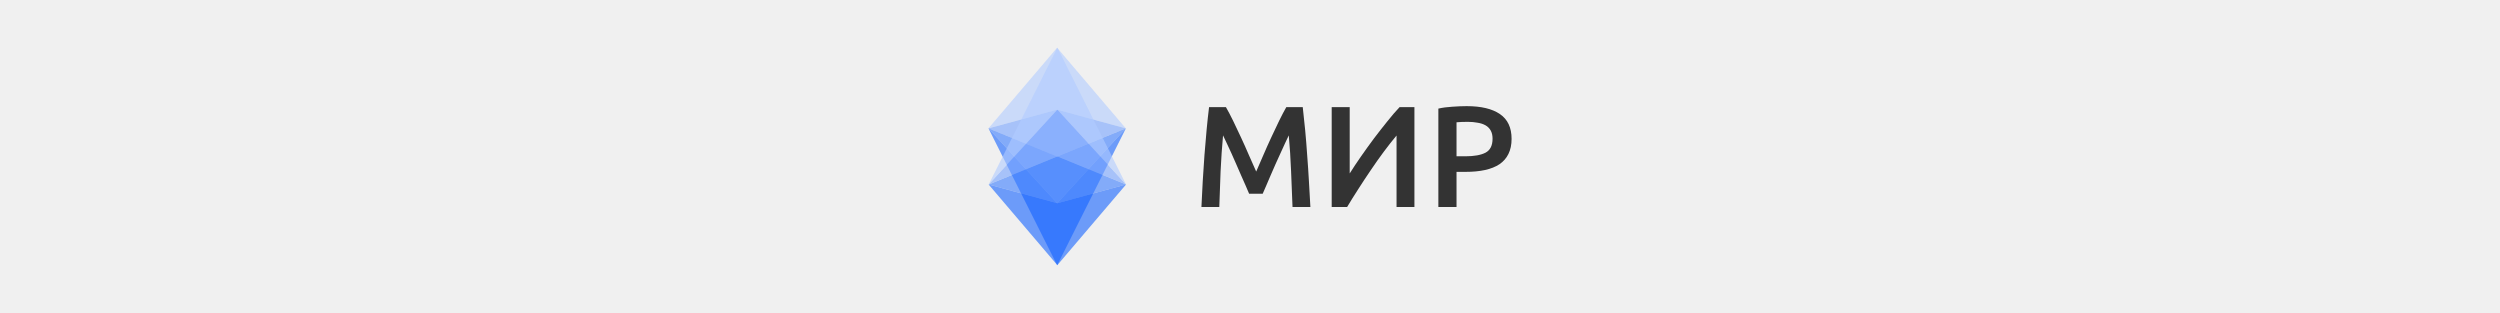
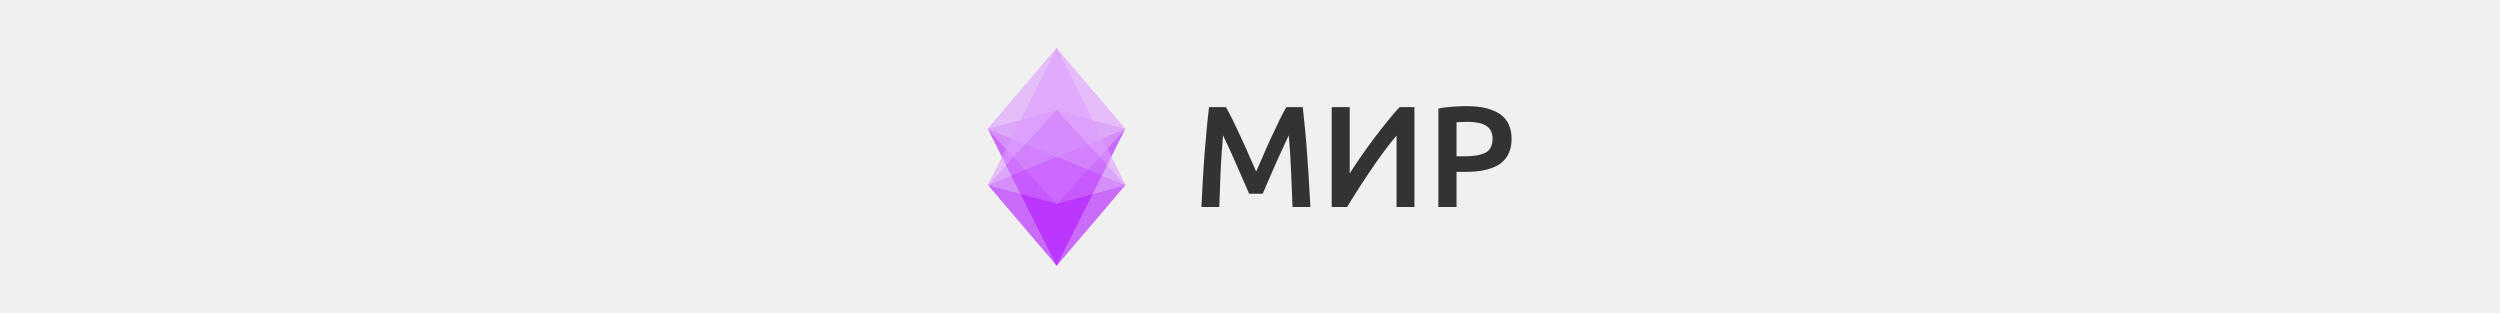
<svg xmlns="http://www.w3.org/2000/svg" width="256.67" height="32.122" viewBox="0 0 726588.64 90934.035" version="1.1" id="svg21" style="clip-rule:evenodd;fill-rule:evenodd;image-rendering:optimizeQuality;shape-rendering:geometricPrecision;text-rendering:geometricPrecision">
  <defs id="defs4">
    <style id="style2">
    .str0 {stroke:white;stroke-width:1886.27}
    .fil0 {fill:#37556E}
    .fil1 {fill:white}
    .fil2 {fill:white;fill-rule:nonzero}
   </style>
  </defs>
-   <g style="clip-rule:evenodd;fill-rule:evenodd;image-rendering:optimizeQuality;shape-rendering:geometricPrecision;text-rendering:geometricPrecision" id="g4844" transform="matrix(0.8112762,0,0,0.8112762,10453.018,-1441.987)">
-     <g transform="matrix(1.776909,0,0,1.776909,340812.84,18769.93)" id="g4820" style="clip-rule:evenodd;fill-rule:evenodd;stroke-width:1.885;image-rendering:optimizeQuality;shape-rendering:geometricPrecision;text-rendering:geometricPrecision">
-       <g style="fill:#333333;stroke-width:45.054" aria-label="МИР" transform="matrix(43.58761,0,0,43.58761,150932.33,-251362.64)" id="g7960">
-         <path d="m -2359,6043 q 14.667,25.333 32.667,62 18,36.667 36.667,77.333 18.667,40 36.667,82 18.667,41.333 34,76.667 15.333,-35.333 33.333,-76.667 18,-42 36.667,-82 18.667,-40.667 36.667,-77.333 18,-36.667 32.667,-62 h 76 q 6,50.667 11.333,108 5.333,56.667 9.333,116.67 4.667,59.333 8,120 4,60 6.667,117.33 h -82.667 q -2.667,-80.667 -6.667,-166 -3.333,-85.333 -10.667,-165.33 -7.333,15.333 -17.333,36.667 -10,21.333 -21.333,46.667 -11.333,24.667 -23.333,51.333 -11.333,26.667 -22.667,52 -10.667,24.667 -20,46.667 -9.333,21.333 -16,36.667 h -62.667 q -6.667,-15.333 -16,-37.333 -9.333,-22 -20.667,-46.667 -10.667,-25.333 -22.667,-52 -11.333,-26.667 -22.667,-51.333 -11.333,-24.667 -21.333,-46 -10,-22 -17.333,-36.667 -7.333,80 -11.333,165.33 -3.333,85.333 -6,166 h -82.667 q 2.667,-57.333 6,-118.67 4,-61.333 8,-121.33 4.667,-60.667 10,-117.33 5.333,-56.667 11.333,-104.67 z" id="path7954" style="fill:#333333;stroke-width:45.054" />
-         <path d="m -1869.8,6505 v -462 h 83.333 v 306.67 q 22.667,-36 51.333,-77.333 29.333,-42 60,-83.333 31.333,-41.333 62,-79.333 30.667,-38.667 57.333,-66.667 h 68.667 v 462 h -82.667 v -330.67 q -28,33.333 -59.333,75.333 -30.667,41.333 -60.667,86 -30,44 -58,88 -28,43.333 -50.667,81.333 z" id="path7956" style="fill:#333333;stroke-width:45.054" />
-         <path d="m -1245.7,6038.4 q 100.67,0 154,36.667 54,36.667 54,114.67 0,40.667 -14.667,70 -14,28.667 -41.333,47.333 -27.333,18 -66.667,26.667 -39.333,8.667 -90,8.667 h -42 v 162.67 h -84 v -455.33 q 29.333,-6.667 64.667,-8.667 36,-2.667 66,-2.667 z m 6,72.667 q -32,0 -52.667,2 v 157.33 h 40.667 q 60.667,0 93.333,-16.667 32.667,-17.333 32.667,-64.667 0,-22.667 -8.667,-38 -8.667,-15.333 -24,-24 -15.333,-8.667 -36.667,-12 -20.667,-4 -44.667,-4 z" id="path7958" style="fill:#333333;stroke-width:45.054" />
+   <g style="clip-rule:evenodd;fill:#333333;fill-rule:evenodd;stroke-width:45.054;image-rendering:optimizeQuality;shape-rendering:geometricPrecision;text-rendering:geometricPrecision" aria-label="МИР" transform="matrix(62.83433,0,0,62.83433,504525.03,-348569.83)" id="g7960">
+     <path d="m -2359,6043 q 14.667,25.333 32.667,62 18,36.667 36.667,77.333 18.667,40 36.667,82 18.667,41.333 34,76.667 15.333,-35.333 33.333,-76.667 18,-42 36.667,-82 18.667,-40.667 36.667,-77.333 18,-36.667 32.667,-62 h 76 q 6,50.667 11.333,108 5.333,56.667 9.333,116.67 4.667,59.333 8,120 4,60 6.667,117.33 h -82.667 q -2.667,-80.667 -6.667,-166 -3.333,-85.333 -10.667,-165.33 -7.333,15.333 -17.333,36.667 -10,21.333 -21.333,46.667 -11.333,24.667 -23.333,51.333 -11.333,26.667 -22.667,52 -10.667,24.667 -20,46.667 -9.333,21.333 -16,36.667 h -62.667 q -6.667,-15.333 -16,-37.333 -9.333,-22 -20.667,-46.667 -10.667,-25.333 -22.667,-52 -11.333,-26.667 -22.667,-51.333 -11.333,-24.667 -21.333,-46 -10,-22 -17.333,-36.667 -7.333,80 -11.333,165.33 -3.333,85.333 -6,166 h -82.667 q 2.667,-57.333 6,-118.67 4,-61.333 8,-121.33 4.667,-60.667 10,-117.33 5.333,-56.667 11.333,-104.67 z" id="path7954" style="fill:#333333;stroke-width:45.054" />
+     <path d="m -1869.8,6505 v -462 h 83.333 v 306.67 q 22.667,-36 51.333,-77.333 29.333,-42 60,-83.333 31.333,-41.333 62,-79.333 30.667,-38.667 57.333,-66.667 h 68.667 v 462 h -82.667 v -330.67 q -28,33.333 -59.333,75.333 -30.667,41.333 -60.667,86 -30,44 -58,88 -28,43.333 -50.667,81.333 z" id="path7956" style="fill:#333333;stroke-width:45.054" />
+     <path d="m -1245.7,6038.4 q 100.67,0 154,36.667 54,36.667 54,114.67 0,40.667 -14.667,70 -14,28.667 -41.333,47.333 -27.333,18 -66.667,26.667 -39.333,8.667 -90,8.667 h -42 v 162.67 h -84 v -455.33 q 29.333,-6.667 64.667,-8.667 36,-2.667 66,-2.667 z m 6,72.667 q -32,0 -52.667,2 v 157.33 h 40.667 q 60.667,0 93.333,-16.667 32.667,-17.333 32.667,-64.667 0,-22.667 -8.667,-38 -8.667,-15.333 -24,-24 -15.333,-8.667 -36.667,-12 -20.667,-4 -44.667,-4 z" id="path7958" style="fill:#333333;stroke-width:45.054" />
+   </g>
+   <rect style="clip-rule:evenodd;opacity:1;fill:none;fill-opacity:1;fill-rule:nonzero;stroke:none;stroke-width:8492.603;stroke-linecap:round;stroke-linejoin:bevel;stroke-miterlimit:4;stroke-dasharray:none;stroke-dashoffset:0;stroke-opacity:1;paint-order:stroke markers fill;image-rendering:optimizeQuality;shape-rendering:geometricPrecision;text-rendering:geometricPrecision" id="rect4846" width="726598.88" height="90934.031" x="-5.112" y="-7.2759576e-12" />
+   <g style="clip-rule:evenodd;fill-rule:evenodd;stroke-width:3.871;image-rendering:optimizeQuality;shape-rendering:geometricPrecision;text-rendering:geometricPrecision" id="g4810" transform="matrix(0.7021278,0,0,0.7021278,287045.63,13869.854)">
+     <g id="g7994-5" transform="matrix(203.8822,0,0,203.8822,2416019.8,-2104412.6)" style="stroke-width:95.165">
+       <g id="g7964-3" transform="matrix(0.2078,0,0,0.2078,-8124,9125.3)" style="opacity:0.6;fill:#de9dff;fill-opacity:1;stroke-width:95.165">
+         <path id="path7962-5" transform="translate(3987.6,3336.5)" d="m -21246,2422.1 -672.67,789.72 672.67,-183.04 672.67,183.04 z" style="opacity:1;fill:#de9dff;fill-opacity:1;stroke-width:95.165" />
      </g>
-       <g style="stroke-width:95.375" transform="matrix(99.08419,0,0,99.08419,1174377.5,-1022682.4)" id="g7994">
-         <g style="opacity:0.6;fill:#b1cbff;stroke-width:95.375" transform="matrix(0.2078,0,0,0.2078,-8124,9125.3)" id="g7964">
-           <path style="opacity:1;fill:#b1cbff;stroke-width:95.375" d="m -21246,2422.1 -672.67,789.72 672.67,-183.04 672.67,183.04 z" transform="translate(3987.6,3336.5)" id="path7962" />
-         </g>
-         <g style="opacity:0.6;fill:#76a4ff;stroke-width:95.375" transform="matrix(0.2078,0,0,0.2078,-8124,9125.3)" id="g7968">
-           <path style="opacity:1;fill:#76a4ff;stroke-width:95.375" d="m -21246,3028.8 -672.67,183.04 672.67,275.47 672.67,-275.47 z" transform="translate(3987.6,3336.5)" id="path7966" />
-         </g>
-         <g style="opacity:0.6;fill:#3b7dff;stroke-width:95.375" transform="matrix(0.2078,0,0,0.2078,-8124,9125.3)" id="g7972">
-           <path style="opacity:1;fill:#3b7dff;stroke-width:95.375" d="m -21918,3211.8 672.67,733.65 672.67,-733.65 -672.67,275.47 z" transform="translate(3987.6,3336.5)" id="path7970" />
-         </g>
-         <g style="opacity:0.6;fill:#1463ff;stroke-width:95.375" transform="matrix(0.2078,0,0,0.2078,-8124,9125.3)" id="g7976">
-           <path style="opacity:1;fill:#1463ff;stroke-width:95.375" d="m -21918,3211.8 672.67,1340.5 672.67,-1340.5 -672.67,733.65 z" transform="translate(3987.6,3336.5)" id="path7974" />
-         </g>
-         <g style="opacity:0.6;fill:#1463ff;stroke-width:95.375" transform="matrix(-0.2078,0,0,-0.2078,-15296,11961)" id="g7980">
-           <path style="opacity:1;fill:#1463ff;stroke-width:95.375" d="m -23795,3805.1 672.67,789.72 672.67,-789.72 -672.67,183.04 z" transform="rotate(180,-20190,5176.7)" id="path7978" />
-         </g>
-         <g style="opacity:0.6;fill:#3b7dff;stroke-width:95.375" transform="matrix(-0.2078,0,0,-0.2078,-15296,11961)" id="g7984">
-           <path style="opacity:1;fill:#3b7dff;stroke-width:95.375" d="m -23122,3529.7 -672.67,275.47 672.67,183.04 672.67,-183.04 z" transform="rotate(180,-20190,5176.7)" id="path7982" />
-         </g>
-         <g style="opacity:0.6;fill:#76a4ff;stroke-width:95.375" transform="matrix(-0.2078,0,0,-0.2078,-15296,11961)" id="g7988">
-           <path style="opacity:1;fill:#76a4ff;stroke-width:95.375" d="m -23122,3071.5 -672.67,733.65 672.67,-275.47 672.67,275.47 z" transform="rotate(180,-20190,5176.7)" id="path7986" />
-         </g>
-         <g style="opacity:0.6;fill:#b1cbff;stroke-width:95.375" transform="matrix(-0.2078,0,0,-0.2078,-15296,11961)" id="g7992">
-           <path style="opacity:1;fill:#b1cbff;stroke-width:95.375" d="m -23122,2464.6 -672.67,1340.5 672.67,-733.65 672.67,733.65 z" transform="rotate(180,-20190,5176.7)" id="path7990" />
-         </g>
+       <g id="g7968-6" transform="matrix(0.2078,0,0,0.2078,-8124,9125.3)" style="opacity:0.6;fill:#d176ff;fill-opacity:1;stroke-width:95.165">
+         <path id="path7966-2" transform="translate(3987.6,3336.5)" d="m -21246,3028.8 -672.67,183.04 672.67,275.47 672.67,-275.47 z" style="opacity:1;fill:#d176ff;fill-opacity:1;stroke-width:95.165" />
+       </g>
+       <g id="g7972-9" transform="matrix(0.2078,0,0,0.2078,-8124,9125.3)" style="opacity:0.6;fill:#c44fff;fill-opacity:1;stroke-width:95.165">
+         <path id="path7970-1" transform="translate(3987.6,3336.5)" d="m -21918,3211.8 672.67,733.65 672.67,-733.65 -672.67,275.47 z" style="opacity:1;fill:#c44fff;fill-opacity:1;stroke-width:95.165" />
+       </g>
+       <path style="opacity:0.6;fill:#b014ff;fill-opacity:1;stroke-width:19.775" d="m -11849.937,10486.037 139.781,278.556 139.781,-278.556 -139.781,152.452 z" id="path7974-2" />
+       <g id="g7980-7" transform="matrix(-0.2078,0,0,-0.2078,-15296,11961)" style="opacity:0.6;fill:#b014ff;fill-opacity:1;stroke-width:95.165">
+         <path id="path7978-0" transform="rotate(180,-20190,5176.7)" d="m -23795,3805.1 672.67,789.72 672.67,-789.72 -672.67,183.04 z" style="opacity:1;fill:#b014ff;fill-opacity:1;stroke-width:95.165" />
+       </g>
+       <g id="g7984-9" transform="matrix(-0.2078,0,0,-0.2078,-15296,11961)" style="opacity:0.6;fill:#c44fff;fill-opacity:1;stroke-width:95.165">
+         <path id="path7982-3" transform="rotate(180,-20190,5176.7)" d="m -23122,3529.7 -672.67,275.47 672.67,183.04 672.67,-183.04 z" style="opacity:1;fill:#c44fff;fill-opacity:1;stroke-width:95.165" />
+       </g>
+       <g id="g7988-6" transform="matrix(-0.2078,0,0,-0.2078,-15296,11961)" style="opacity:0.6;fill:#d176ff;fill-opacity:1;stroke-width:95.165">
+         <path id="path7986-0" transform="rotate(180,-20190,5176.7)" d="m -23122,3071.5 -672.67,733.65 672.67,-275.47 672.67,275.47 z" style="opacity:1;fill:#d176ff;fill-opacity:1;stroke-width:95.165" />
+       </g>
+       <g id="g7992-6" transform="matrix(-0.2078,0,0,-0.2078,-15296,11961)" style="opacity:0.6;fill:#de9dff;fill-opacity:1;stroke-width:95.165">
+         <path id="path7990-2" transform="rotate(180,-20190,5176.7)" d="m -23122,2464.6 -672.67,1340.5 672.67,-733.65 672.67,733.65 z" style="opacity:1;fill:#de9dff;fill-opacity:1;stroke-width:95.165" />
      </g>
    </g>
  </g>
-   <rect style="clip-rule:evenodd;opacity:1;fill:none;fill-opacity:1;fill-rule:nonzero;stroke:none;stroke-width:8492.603;stroke-linecap:round;stroke-linejoin:bevel;stroke-miterlimit:4;stroke-dasharray:none;stroke-dashoffset:0;stroke-opacity:1;paint-order:stroke markers fill;image-rendering:optimizeQuality;shape-rendering:geometricPrecision;text-rendering:geometricPrecision" id="rect4846" width="726598.88" height="90934.039" x="-5.114" y="-7.2759576e-12" />
</svg>
